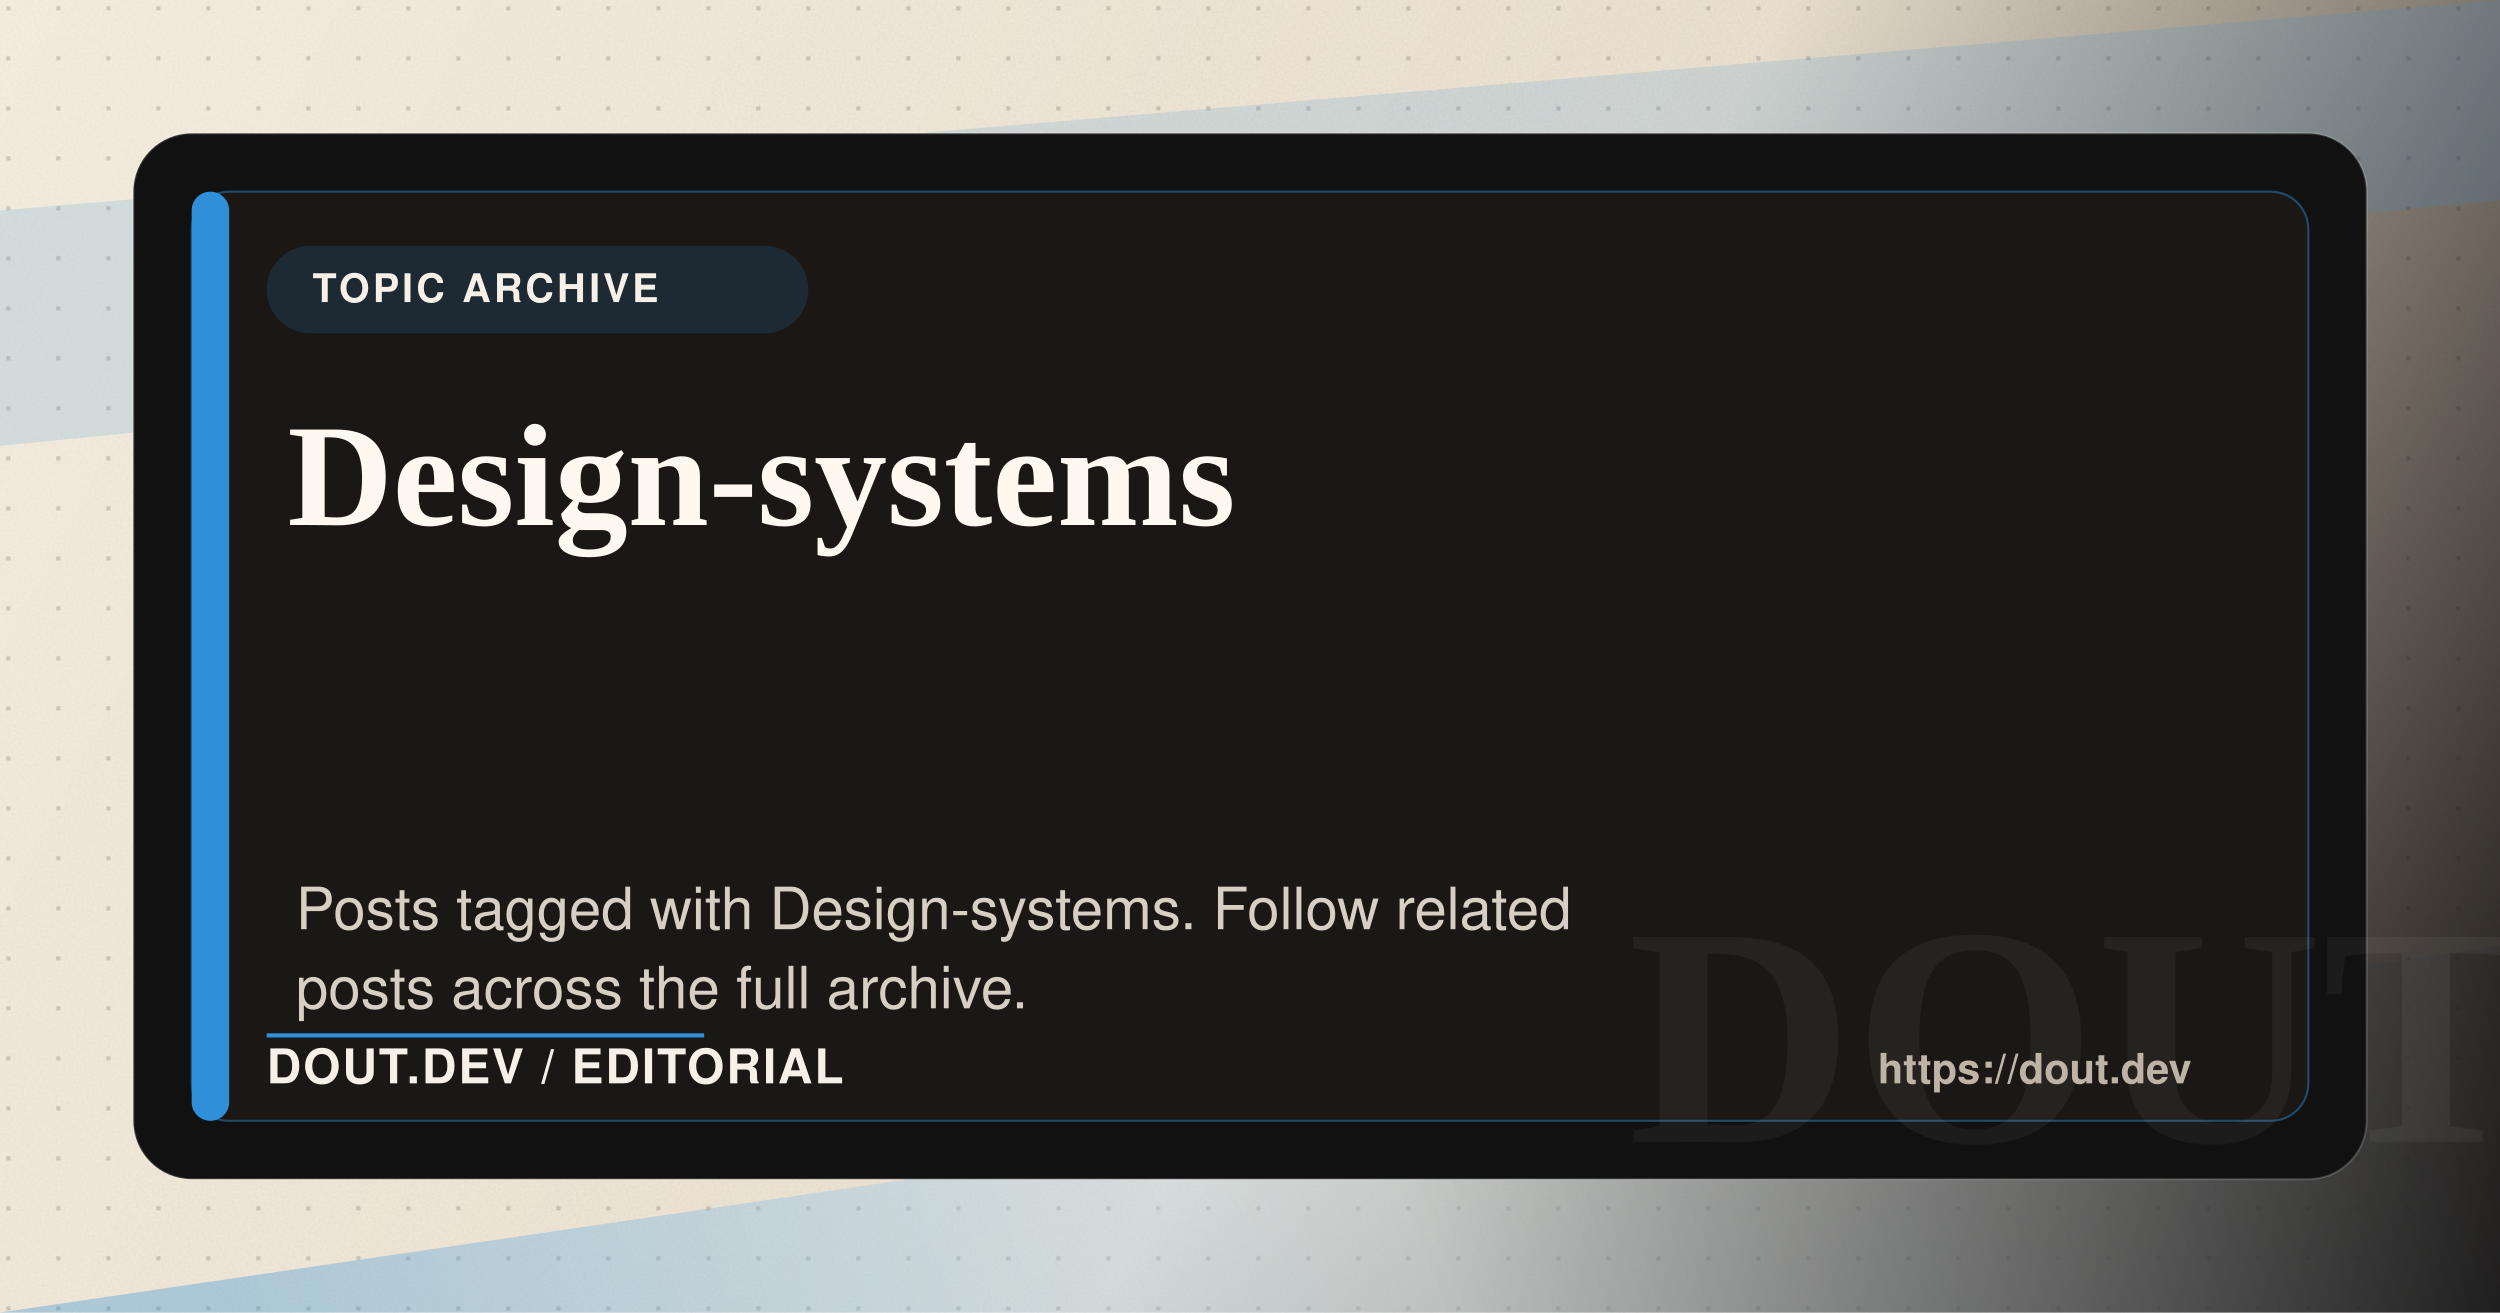
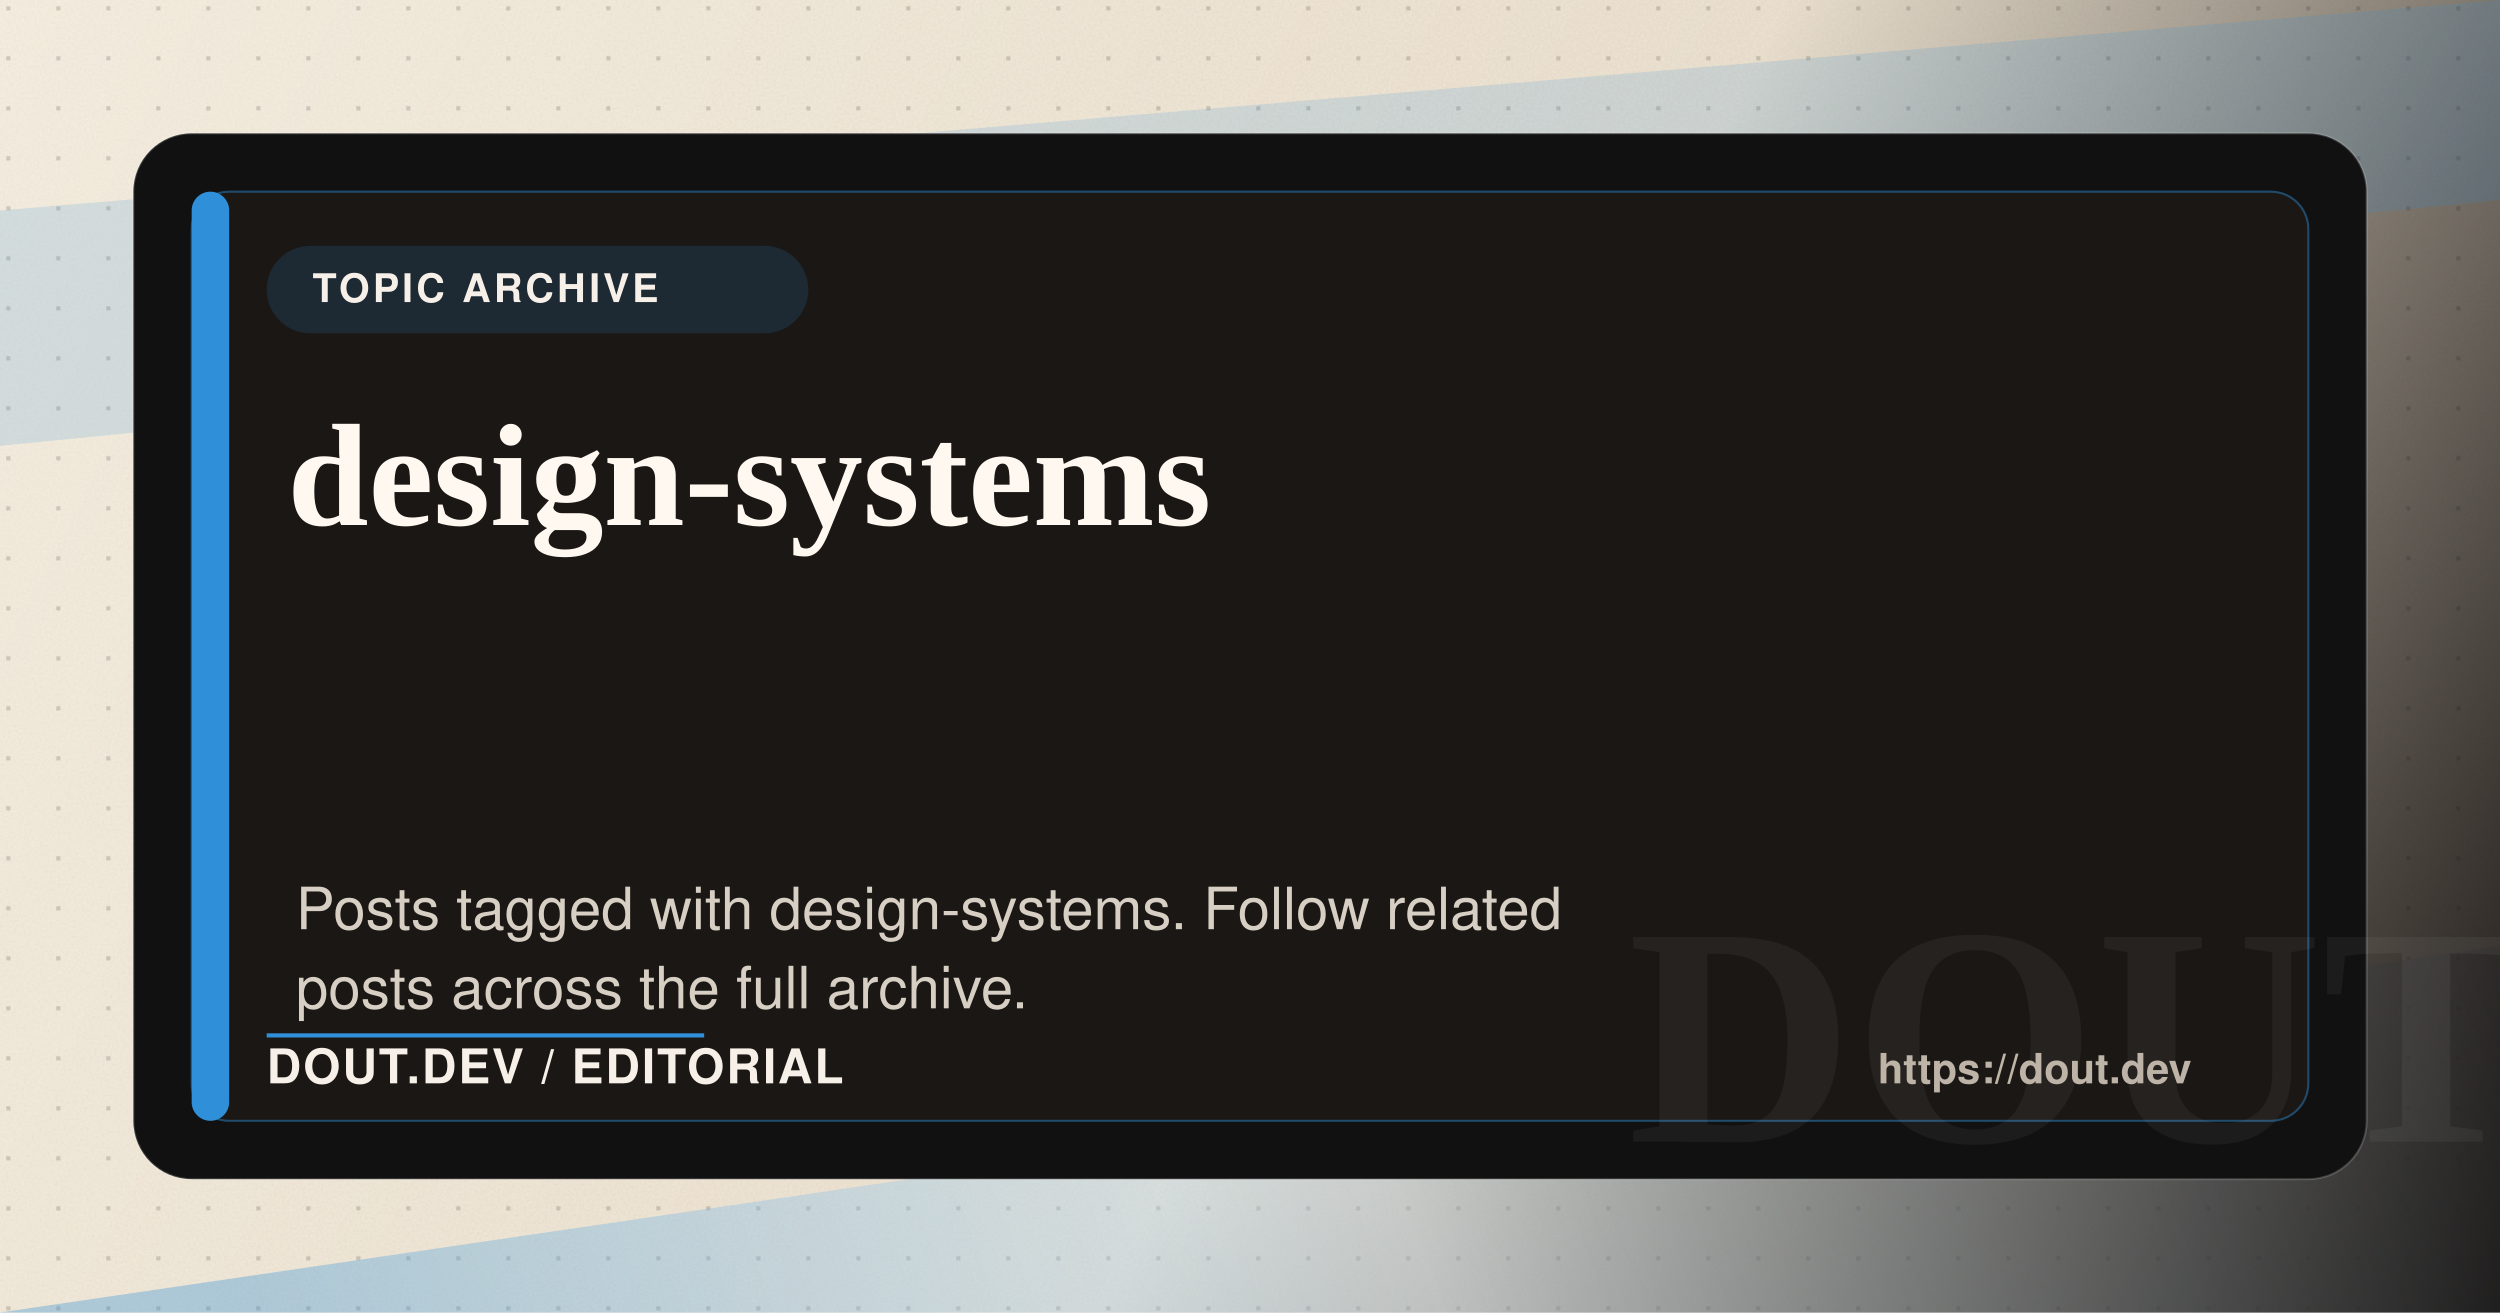
<svg xmlns="http://www.w3.org/2000/svg" width="1200" height="630" viewBox="0 0 1200 630" fill="none">
  <defs>
    <filter id="paperTexture" x="0" y="0" width="100%" height="100%" color-interpolation-filters="sRGB">
      <feTurbulence type="fractalNoise" baseFrequency="0.8" numOctaves="3" seed="17" result="noise" />
      <feColorMatrix in="noise" type="matrix" values="0 0 0 0 0.52 0 0 0 0 0.48 0 0 0 0 0.42 0 0 0 0.08 0" />
      <feBlend in="SourceGraphic" mode="multiply" />
    </filter>
    <linearGradient id="paper" x1="0" y1="0" x2="1200" y2="630" gradientUnits="userSpaceOnUse">
      <stop stop-color="#F6EFE2" />
      <stop offset="0.56" stop-color="#ECE2D1" />
      <stop offset="1" stop-color="#15110F" />
    </linearGradient>
    <linearGradient id="accentSweep" x1="72" y1="520" x2="1128" y2="120" gradientUnits="userSpaceOnUse">
      <stop stop-color="#2f8fd8" />
      <stop offset="0.48" stop-color="#cfeaff" />
      <stop offset="1" stop-color="#111111" />
    </linearGradient>
    <pattern id="dotGrid" width="24" height="24" patternUnits="userSpaceOnUse">
      <rect x="3" y="3" width="2" height="2" fill="#16120F" fill-opacity="0.16" />
    </pattern>
  </defs>
  <rect width="1200" height="630" fill="url(#paper)" filter="url(#paperTexture)" />
  <rect width="1200" height="630" fill="url(#dotGrid)" />
  <path d="M0 630 L1200 454 L1200 630 Z" fill="url(#accentSweep)" opacity="0.34" />
  <path d="M0 101 L1200 0 L1200 96 L0 214 Z" fill="#2f8fd8" opacity="0.16" />
  <rect x="64" y="64" width="1072" height="502" rx="28" fill="#111111" stroke="#FFFFFF" stroke-opacity="0.18" />
  <rect x="92" y="92" width="1016" height="446" rx="18" fill="#1A1714" stroke="#2f8fd8" stroke-opacity="0.45" />
  <rect x="92" y="92" width="18" height="446" rx="9" fill="#2f8fd8" />
  <rect x="128" y="118" width="260" height="42" rx="21" ry="21" fill="#2f8fd8" fill-opacity="0.16" />
  <text x="150" y="145" fill="#F7F0E8" font-family="Avenir Next, Segoe UI, Helvetica, Arial, sans-serif" font-size="19" font-weight="800" letter-spacing="0.08em">TOPIC ARCHIVE</text>
  <text x="998" y="548" text-anchor="middle" fill="#FFFFFF" fill-opacity="0.05" font-family="Georgia, Times New Roman, serif" font-size="150" font-weight="700" letter-spacing="0">DOUT</text>
  <text x="138" y="252" fill="#FFF8F0" font-family="Georgia, Times New Roman, serif" font-size="70" font-weight="700" letter-spacing="0">
-     <tspan x="138" dy="0">Design-systems</tspan>
+     <tspan x="138" dy="0">design-systems</tspan>
  </text>
  <text x="142" y="446" fill="#D7CFC4" font-family="Avenir Next, Segoe UI, Helvetica, Arial, sans-serif" font-size="28" font-weight="500" letter-spacing="0">
-     <tspan x="142" dy="0">Posts tagged with Design-systems. Follow related</tspan>
+     <tspan x="142" dy="0">Posts tagged with design-systems. Follow related</tspan>
    <tspan x="142" dy="38">posts across the full archive.</tspan>
  </text>
  <rect x="128" y="496" width="210" height="2" fill="#2f8fd8" />
  <text x="128" y="520" fill="#F7F0E8" font-family="Avenir Next, Segoe UI, Helvetica, Arial, sans-serif" font-size="23" font-weight="800" letter-spacing="0.04em">DOUT.DEV / EDITORIAL</text>
  <text x="1052" y="520" text-anchor="end" fill="#BDB3A7" font-family="Avenir Next, Segoe UI, Helvetica, Arial, sans-serif" font-size="20" font-weight="600" letter-spacing="0">https://dout.dev</text>
</svg>
